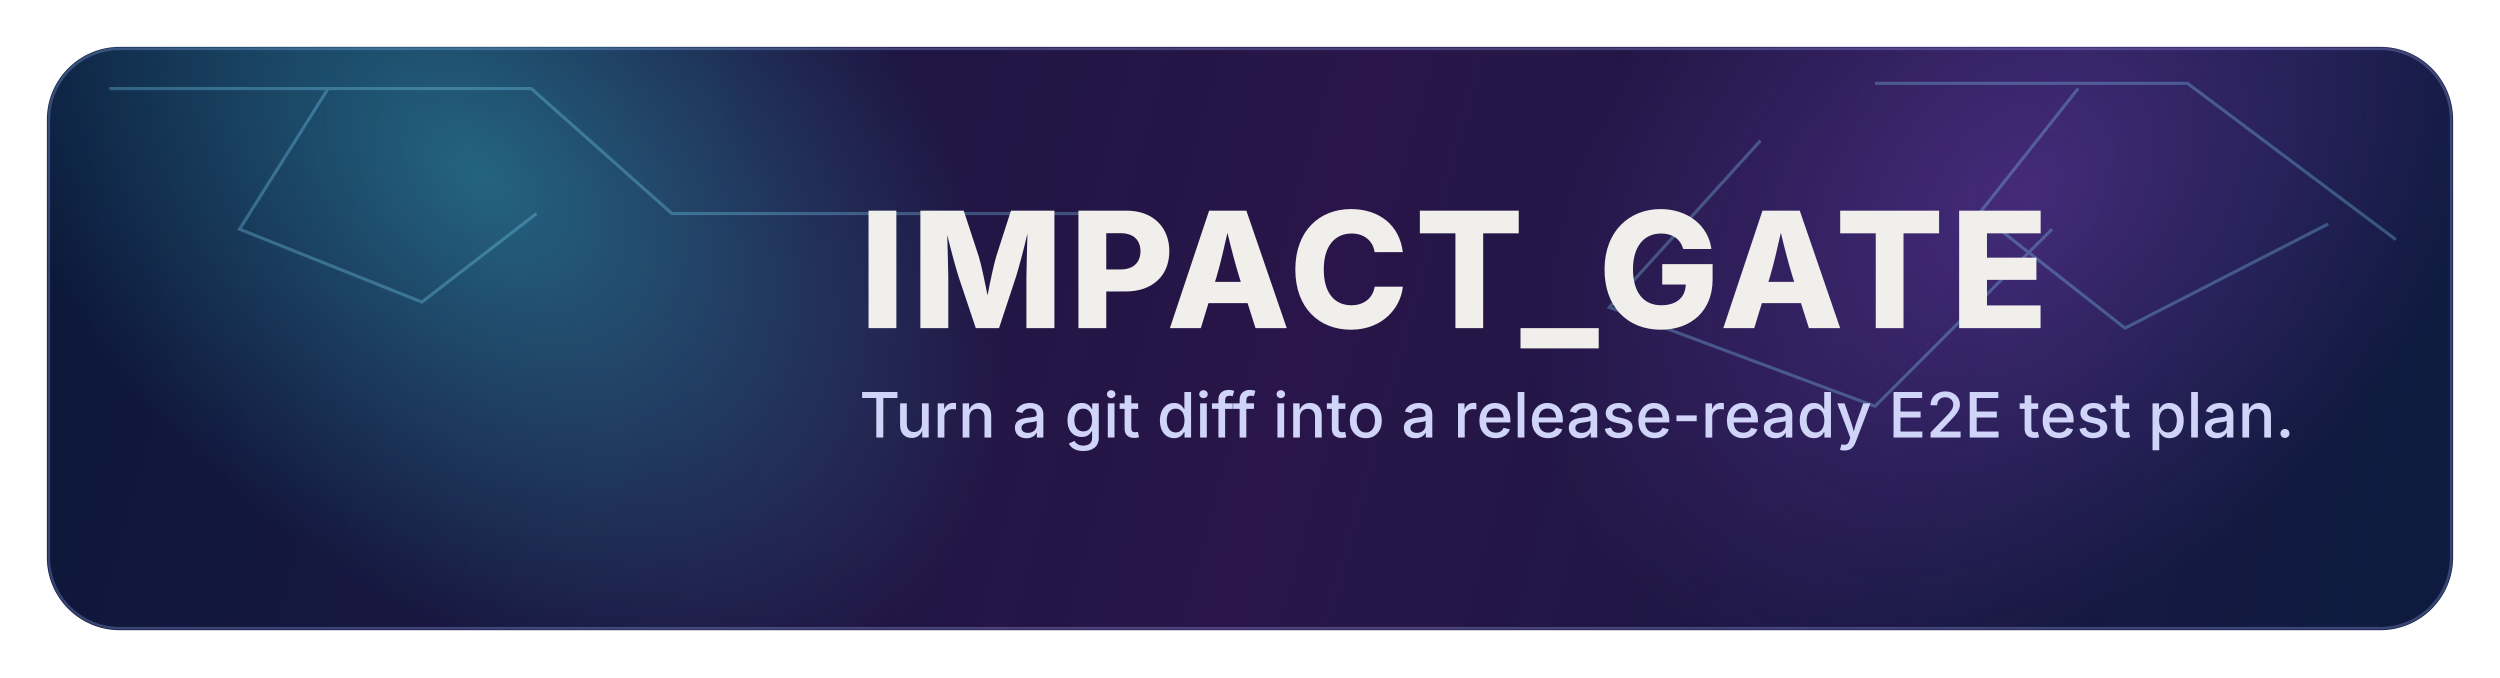
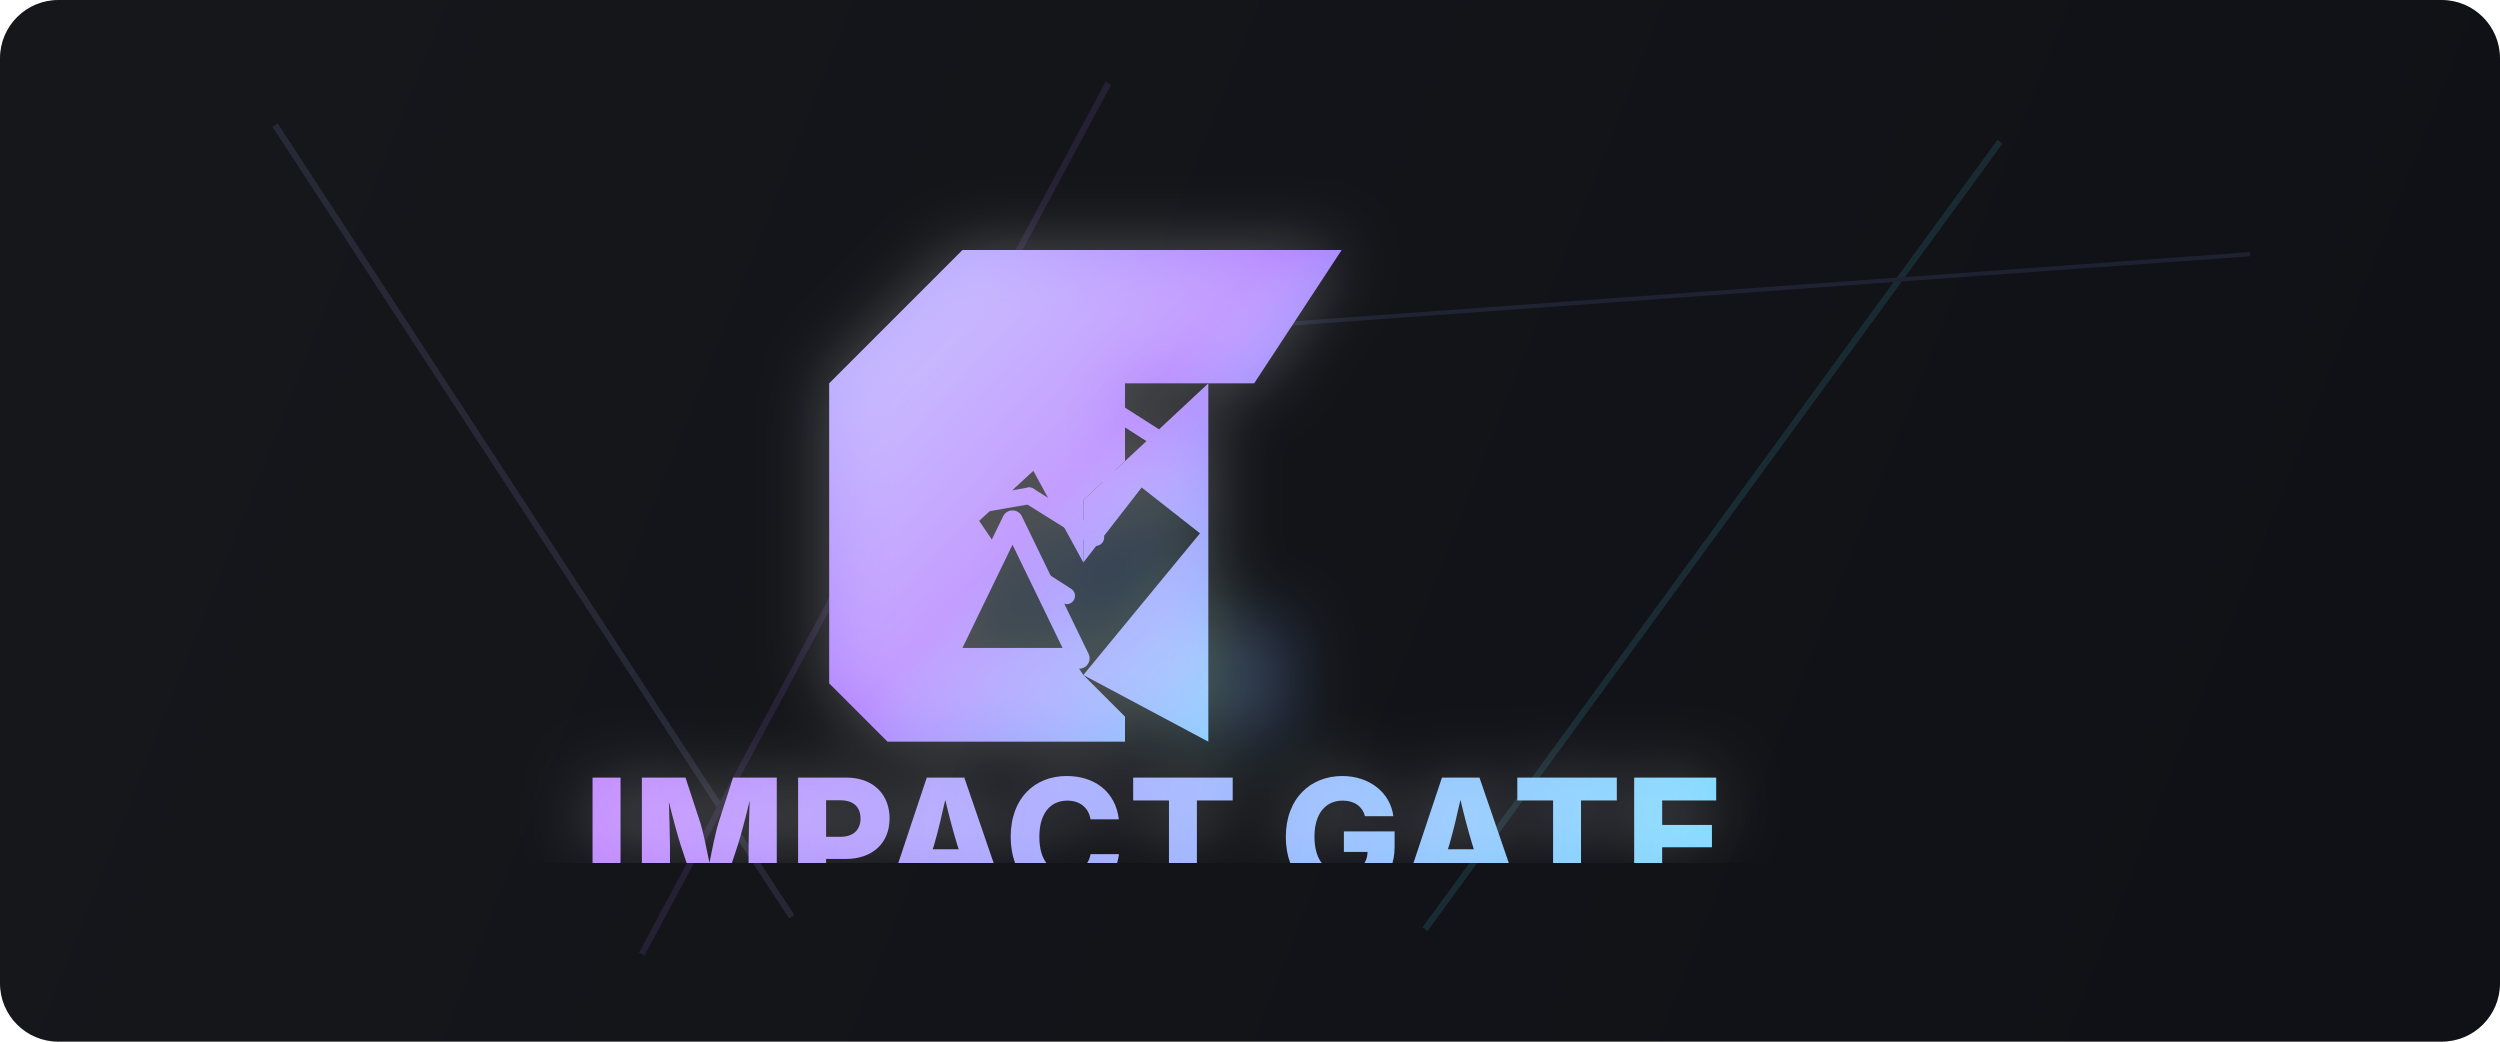
- <svg xmlns="http://www.w3.org/2000/svg" width="960" height="260" viewBox="0 0 960 260" fill="none">
+ <svg xmlns="http://www.w3.org/2000/svg" width="1200" height="500" viewBox="0 0 1200 500" fill="none">
  <defs>
-     <linearGradient id="banner-bg" x1="40" y1="16" x2="918" y2="254" gradientUnits="userSpaceOnUse">
-       <stop stop-color="#0C183A" />
-       <stop offset="0.52" stop-color="#291549" />
-       <stop offset="1" stop-color="#0E1B3F" />
+     <linearGradient id="banner-bg" x1="90" y1="70" x2="1100" y2="470" gradientUnits="userSpaceOnUse">
+       <stop stop-color="#16171B" />
+       <stop offset="1" stop-color="#101116" />
    </linearGradient>
-     <radialGradient id="banner-glow-left" cx="0" cy="0" r="1" gradientUnits="userSpaceOnUse" gradientTransform="translate(184 66) rotate(43.4) scale(235 154)">
-       <stop stop-color="#40F8FF" stop-opacity="0.34" />
-       <stop offset="1" stop-color="#40F8FF" stop-opacity="0" />
-     </radialGradient>
-     <radialGradient id="banner-glow-right" cx="0" cy="0" r="1" gradientUnits="userSpaceOnUse" gradientTransform="translate(776 72) rotate(135.3) scale(214 152)">
-       <stop stop-color="#A855F7" stop-opacity="0.3" />
-       <stop offset="1" stop-color="#A855F7" stop-opacity="0" />
-     </radialGradient>
-     <linearGradient id="banner-neon" x1="0" y1="0" x2="74" y2="76" gradientUnits="userSpaceOnUse">
-       <stop stop-color="#57F7FF" />
-       <stop offset="0.52" stop-color="#89C5FF" />
-       <stop offset="1" stop-color="#A855F7" />
+     <linearGradient id="banner-mark" x1="372" y1="116" x2="650" y2="372" gradientUnits="userSpaceOnUse">
+       <stop stop-color="#BCC2FF" />
+       <stop offset="0.48" stop-color="#AE7BFF" />
+       <stop offset="1" stop-color="#72E8FF" />
    </linearGradient>
-     <linearGradient id="banner-core" x1="6" y1="6" x2="66" y2="68" gradientUnits="userSpaceOnUse">
-       <stop stop-color="#F1FFFF" />
-       <stop offset="1" stop-color="#CFD4F8" />
+     <linearGradient id="banner-text" x1="300" y1="344" x2="901" y2="432" gradientUnits="userSpaceOnUse">
+       <stop stop-color="#C18BFF" />
+       <stop offset="1" stop-color="#78E6FF" />
    </linearGradient>
-     <filter id="banner-logo-glow" x="112" y="68" width="142" height="142" filterUnits="userSpaceOnUse" color-interpolation-filters="sRGB">
-       <feGaussianBlur stdDeviation="5" result="blur" />
-       <feColorMatrix in="blur" type="matrix" values="1 0 0 0 0  0 1 0 0 0  0 0 1 0 0  0 0 0 0.48 0" />
+     <filter id="banner-glow" x="196" y="54" width="816" height="360" filterUnits="userSpaceOnUse" color-interpolation-filters="sRGB">
+       <feGaussianBlur stdDeviation="16" result="blur" />
+       <feColorMatrix in="blur" type="matrix" values="1 0 0 0 0.42 0 1 0 0 0.62 0 0 1 0 1 0 0 0 0.26 0" />
      <feBlend in="SourceGraphic" mode="screen" />
    </filter>
  </defs>
-   <rect x="18" y="18" width="924" height="224" rx="28" fill="url(#banner-bg)" />
-   <rect x="18.75" y="18.75" width="922.5" height="222.5" rx="27.25" stroke="#A5B4FC" stroke-opacity="0.28" />
-   <rect x="18" y="18" width="924" height="224" rx="28" fill="url(#banner-glow-left)" />
-   <rect x="18" y="18" width="924" height="224" rx="28" fill="url(#banner-glow-right)" />
-   <g opacity="0.3" stroke="#82DFFF" stroke-width="1.2">
-     <path d="M42 34H204L258 82H418" />
-     <path d="M720 32H840L920 92" />
-     <path d="M126 34L92 88L162 116L206 82" />
-     <path d="M798 34L760 82L816 126L894 86" />
-     <path d="M676 54L618 118L720 156L788 88" />
+   <rect width="1200" height="500" rx="28" fill="url(#banner-bg)" />
+   <g opacity="0.12">
+     <path d="M132 60L380 440" stroke="#A5B4FC" stroke-width="3" />
+     <path d="M532 40L308 458" stroke="#A56CFF" stroke-width="3" />
+     <path d="M960 68L684 446" stroke="#4EDFFF" stroke-width="3" />
+     <path d="M1080 122L610 156" stroke="#7C8FFF" stroke-width="2" />
  </g>
-   <g transform="translate(148 84) scale(1.28)" filter="url(#banner-logo-glow)" stroke-linecap="round" stroke-linejoin="round">
-     <path d="M17 20H35L28 27H24V70L17 76V20Z" stroke="url(#banner-neon)" stroke-width="4.2" />
-     <path d="M34 23C44 16 57 16 66 22C73 27 77 35 77 45V49H57" stroke="url(#banner-neon)" stroke-width="6" />
-     <path d="M32 55C32 68 42 78 56 78C68 78 78 72 82 61" stroke="url(#banner-neon)" stroke-width="6" />
-     <path d="M56 49H76V62" stroke="url(#banner-neon)" stroke-width="6" />
-     <path d="M64 77L78 47L92 77H64Z" stroke="url(#banner-neon)" stroke-width="4.2" />
-     <path d="M70 64H86" stroke="url(#banner-neon)" stroke-width="4" />
-     <path d="M17 20H35L28 27H24V70L17 76V20Z" stroke="url(#banner-core)" stroke-width="2.2" opacity="0.96" />
-     <path d="M34 23C44 16 57 16 66 22C73 27 77 35 77 45V49H57" stroke="url(#banner-core)" stroke-width="3.4" opacity="0.96" />
-     <path d="M32 55C32 68 42 78 56 78C68 78 78 72 82 61" stroke="url(#banner-core)" stroke-width="3.4" opacity="0.96" />
-     <path d="M56 49H76V62" stroke="url(#banner-core)" stroke-width="3.4" opacity="0.96" />
-     <path d="M64 77L78 47L92 77H64Z" stroke="url(#banner-core)" stroke-width="2.5" opacity="0.96" />
-     <path d="M70 64H86" stroke="url(#banner-core)" stroke-width="2.3" opacity="0.96" />
+   <g filter="url(#banner-glow)">
+     <path d="M398 184L462 120H644L602 184H540V356H426L398 328V184Z" fill="url(#banner-mark)" />
+     <path d="M520 240L580 184V296H620V356H552L520 324V240Z" fill="#121318" />
+     <path d="M520 240L580 184V356L520 324V240Z" fill="url(#banner-mark)" />
+     <path d="M520 324L470 250L496 226L520 270L548 234L576 256L520 324Z" fill="#121318" />
+     <path d="M474 298L496 311" stroke="url(#banner-mark)" stroke-width="8" stroke-linecap="round" />
+     <path d="M484 268L512 286" stroke="url(#banner-mark)" stroke-width="8" stroke-linecap="round" />
+     <path d="M494 238L526 258" stroke="url(#banner-mark)" stroke-width="8" stroke-linecap="round" />
+     <path d="M508 212L540 234" stroke="url(#banner-mark)" stroke-width="8" stroke-linecap="round" />
+     <path d="M530 194L555 210" stroke="url(#banner-mark)" stroke-width="8" stroke-linecap="round" />
+     <path d="M474 298L458 336" stroke="url(#banner-mark)" stroke-width="8" stroke-linecap="round" />
+     <path d="M484 268L448 286" stroke="url(#banner-mark)" stroke-width="8" stroke-linecap="round" />
+     <path d="M494 238L448 246" stroke="url(#banner-mark)" stroke-width="8" stroke-linecap="round" />
+     <path d="M508 212L456 198" stroke="url(#banner-mark)" stroke-width="8" stroke-linecap="round" />
+     <path d="M530 194L480 166" stroke="url(#banner-mark)" stroke-width="8" stroke-linecap="round" />
+     <path d="M454 316L486 250L518 316H454Z" fill="#121318" stroke="url(#banner-mark)" stroke-width="10" stroke-linejoin="round" />
+     <text x="280" y="430" fill="url(#banner-text)" font-size="78" font-weight="800" letter-spacing="1.4" font-family="Space Grotesk, Inter, Arial, sans-serif">IMPACT GATE</text>
  </g>
-   <text x="330" y="126" fill="#F1EFEC" font-size="62" font-weight="800" letter-spacing="2.2" font-family="Inter, Arial, sans-serif">IMPACT_GATE</text>
-   <text x="330" y="168" fill="#CFD4F8" font-size="24" font-weight="500" font-family="Inter, Arial, sans-serif">Turn a git diff into a release-ready E2E test plan.</text>
</svg>
